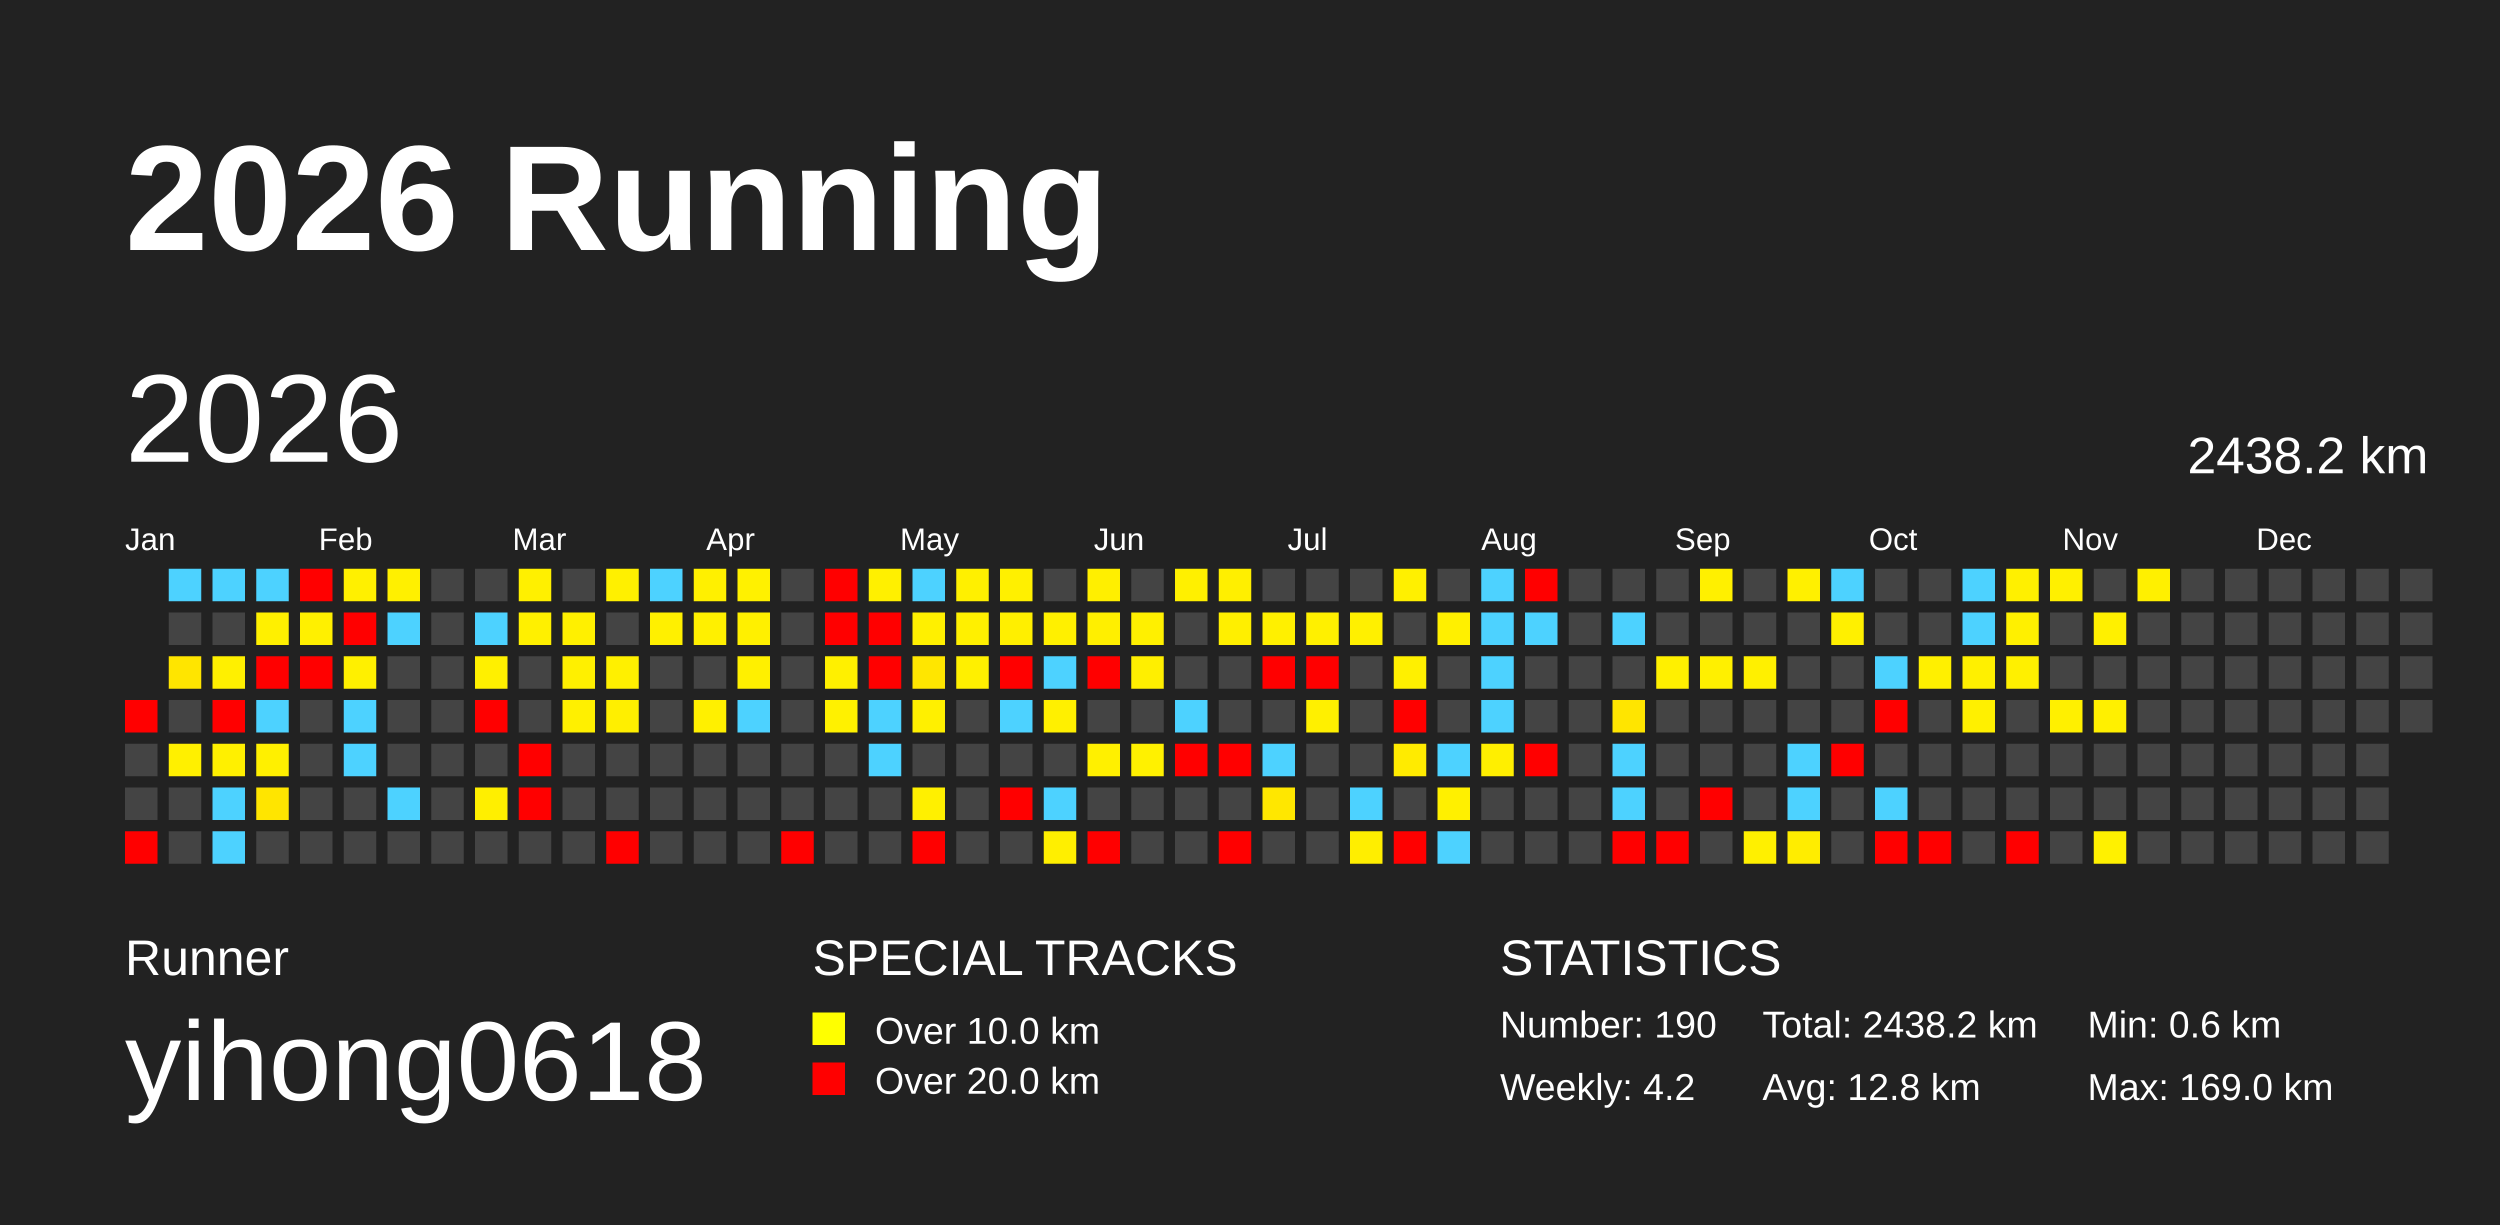
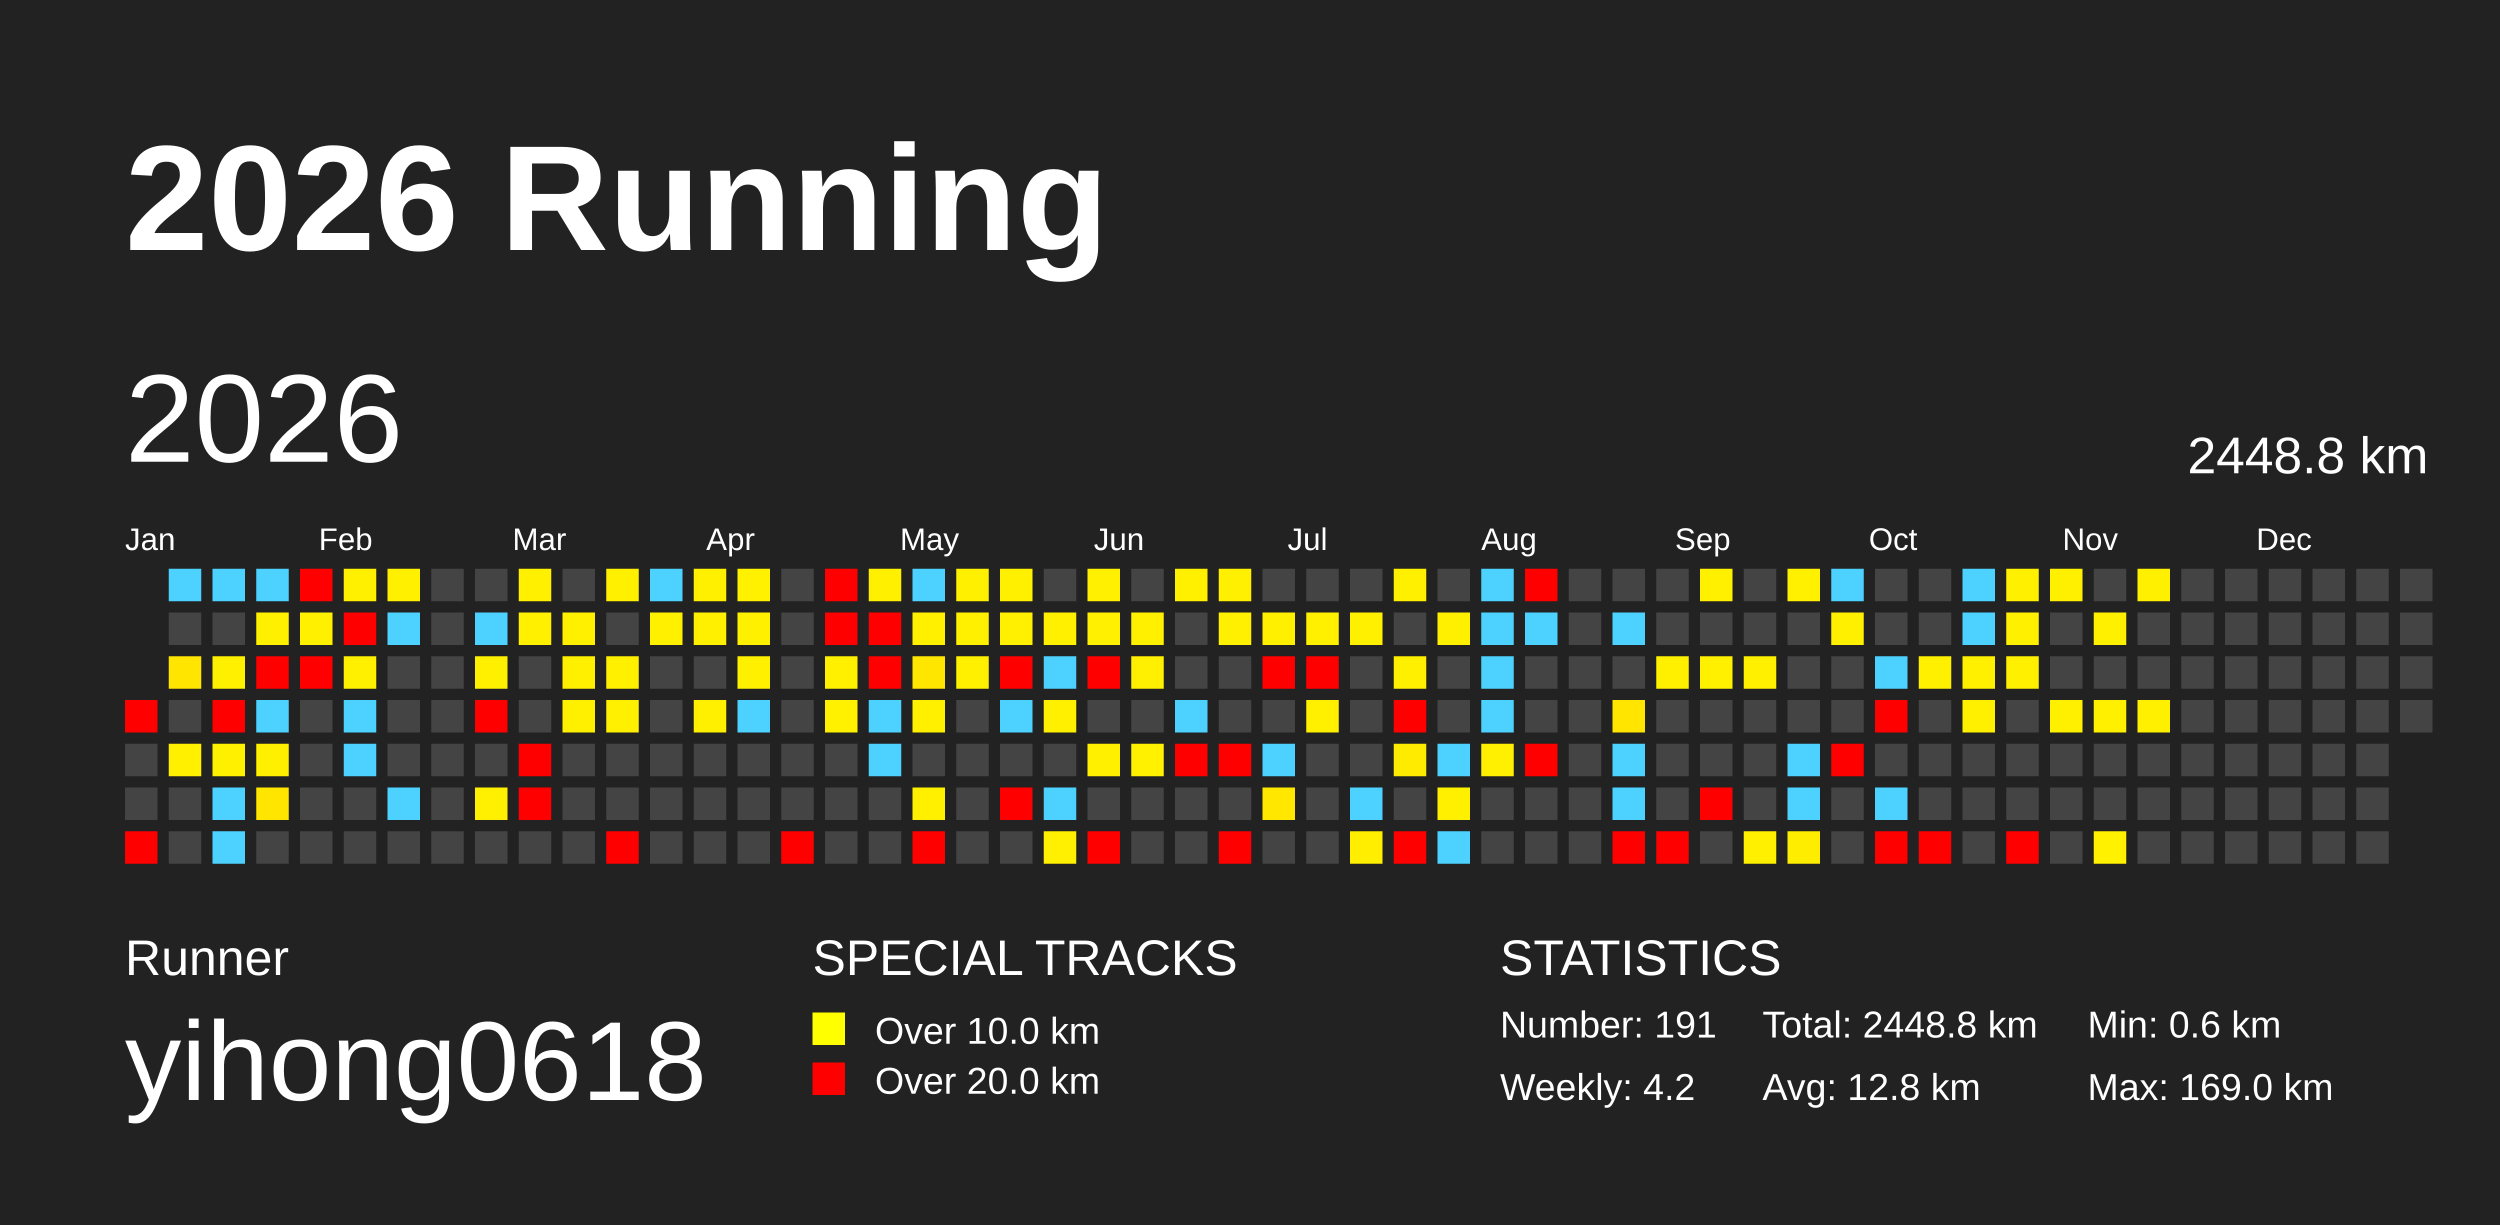
<svg xmlns="http://www.w3.org/2000/svg" baseProfile="full" height="98mm" version="1.1" viewBox="0,0,200,98" width="200mm">
  <defs />
  <rect fill="#222222" height="98" width="200" x="0" y="0" />
  <text fill="#FFFFFF" style="font-size:12px; font-family:Arial; font-weight:bold;" x="10" y="20">2026 Running</text>
  <text fill="#FFFFFF" style="font-size:4px; font-family:Arial" x="10" y="78">Runner</text>
  <text fill="#FFFFFF" style="font-size:9px; font-family:Arial" x="10" y="88">yihong0618</text>
  <text fill="#FFFFFF" style="font-size:4px; font-family:Arial" x="65" y="78">SPECIAL TRACKS</text>
  <rect fill="yellow" height="2.6" width="2.6" x="65" y="81" />
  <text fill="#FFFFFF" style="font-size:3px; font-family:Arial" x="70" y="83.5">Over 10.0 km</text>
  <rect fill="red" height="2.6" width="2.6" x="65" y="85" />
  <text fill="#FFFFFF" style="font-size:3px; font-family:Arial" x="70" y="87.5">Over 20.0 km</text>
  <text fill="#FFFFFF" style="font-size:4px; font-family:Arial" x="120" y="78">STATISTICS</text>
-   <text fill="#FFFFFF" style="font-size:3px; font-family:Arial" x="120" y="83">Number: 190</text>
+   <text fill="#FFFFFF" style="font-size:3px; font-family:Arial" x="120" y="83">Number: 191</text>
  <text fill="#FFFFFF" style="font-size:3px; font-family:Arial" x="120" y="88">Weekly: 4.2</text>
-   <text fill="#FFFFFF" style="font-size:3px; font-family:Arial" x="141" y="83">Total: 2438.2 km</text>
+   <text fill="#FFFFFF" style="font-size:3px; font-family:Arial" x="141" y="83">Total: 2448.8 km</text>
  <text fill="#FFFFFF" style="font-size:3px; font-family:Arial" x="141" y="88">Avg: 12.8 km</text>
  <text fill="#FFFFFF" style="font-size:3px; font-family:Arial" x="167" y="83">Min: 0.6 km</text>
  <text fill="#FFFFFF" style="font-size:3px; font-family:Arial" x="167" y="88">Max: 169.0 km</text>
  <text dominant-baseline="hanging" fill="#FFFFFF" style="font-size:10.0px; font-family:Arial;" x="10" y="30">2026</text>
-   <text dominant-baseline="hanging" fill="#FFFFFF" style="font-size:4.125px; font-family:Arial;" x="175" y="35">2438.2 km</text>
+   <text dominant-baseline="hanging" fill="#FFFFFF" style="font-size:4.125px; font-family:Arial;" x="175" y="35">2448.8 km</text>
  <text fill="#FFFFFF" style="font-size:2.5px; font-family:Arial" x="10.0" y="44">Jan</text>
  <text fill="#FFFFFF" style="font-size:2.5px; font-family:Arial" x="25.5" y="44">Feb</text>
  <text fill="#FFFFFF" style="font-size:2.5px; font-family:Arial" x="41.0" y="44">Mar</text>
  <text fill="#FFFFFF" style="font-size:2.5px; font-family:Arial" x="56.5" y="44">Apr</text>
  <text fill="#FFFFFF" style="font-size:2.5px; font-family:Arial" x="72.0" y="44">May</text>
  <text fill="#FFFFFF" style="font-size:2.5px; font-family:Arial" x="87.5" y="44">Jun</text>
  <text fill="#FFFFFF" style="font-size:2.5px; font-family:Arial" x="103.0" y="44">Jul</text>
  <text fill="#FFFFFF" style="font-size:2.5px; font-family:Arial" x="118.5" y="44">Aug</text>
  <text fill="#FFFFFF" style="font-size:2.5px; font-family:Arial" x="134.0" y="44">Sep</text>
  <text fill="#FFFFFF" style="font-size:2.5px; font-family:Arial" x="149.5" y="44">Oct</text>
  <text fill="#FFFFFF" style="font-size:2.5px; font-family:Arial" x="165.0" y="44">Nov</text>
  <text fill="#FFFFFF" style="font-size:2.5px; font-family:Arial" x="180.5" y="44">Dec</text>
  <rect fill="red" height="2.6" width="2.6" x="10.0" y="56.0" />
  <rect fill="#444444" height="2.6" width="2.6" x="10.0" y="59.5" />
  <rect fill="#444444" height="2.6" width="2.6" x="10.0" y="63.0" />
  <rect fill="red" height="2.6" width="2.6" x="10.0" y="66.5" />
  <rect fill="#4dd2ff" height="2.6" width="2.6" x="13.5" y="45.5" />
  <rect fill="#444444" height="2.6" width="2.6" x="13.5" y="49.0" />
  <rect fill="#ffe500" height="2.6" width="2.6" x="13.5" y="52.5" />
  <rect fill="#444444" height="2.6" width="2.6" x="13.5" y="56.0" />
  <rect fill="#fff000" height="2.6" width="2.6" x="13.5" y="59.5" />
  <rect fill="#444444" height="2.6" width="2.6" x="13.5" y="63.0" />
  <rect fill="#444444" height="2.6" width="2.6" x="13.5" y="66.5" />
  <rect fill="#4dd2ff" height="2.6" width="2.6" x="17.0" y="45.5" />
  <rect fill="#444444" height="2.6" width="2.6" x="17.0" y="49.0" />
  <rect fill="#fff000" height="2.6" width="2.6" x="17.0" y="52.5" />
  <rect fill="red" height="2.6" width="2.6" x="17.0" y="56.0" />
  <rect fill="#fff000" height="2.6" width="2.6" x="17.0" y="59.5" />
  <rect fill="#4dd2ff" height="2.6" width="2.6" x="17.0" y="63.0" />
  <rect fill="#4dd2ff" height="2.6" width="2.6" x="17.0" y="66.5" />
  <rect fill="#4dd2ff" height="2.6" width="2.6" x="20.5" y="45.5" />
  <rect fill="#fff000" height="2.6" width="2.6" x="20.5" y="49.0" />
  <rect fill="red" height="2.6" width="2.6" x="20.5" y="52.5" />
  <rect fill="#4dd2ff" height="2.6" width="2.6" x="20.5" y="56.0" />
  <rect fill="#fff000" height="2.6" width="2.6" x="20.5" y="59.5" />
  <rect fill="#ffe500" height="2.6" width="2.6" x="20.5" y="63.0" />
  <rect fill="#444444" height="2.6" width="2.6" x="20.5" y="66.5" />
  <rect fill="red" height="2.6" width="2.6" x="24.0" y="45.5" />
  <rect fill="#fff000" height="2.6" width="2.6" x="24.0" y="49.0" />
  <rect fill="red" height="2.6" width="2.6" x="24.0" y="52.5" />
  <rect fill="#444444" height="2.6" width="2.6" x="24.0" y="56.0" />
  <rect fill="#444444" height="2.6" width="2.6" x="24.0" y="59.5" />
  <rect fill="#444444" height="2.6" width="2.6" x="24.0" y="63.0" />
  <rect fill="#444444" height="2.6" width="2.6" x="24.0" y="66.5" />
  <rect fill="#fff000" height="2.6" width="2.6" x="27.5" y="45.5" />
  <rect fill="red" height="2.6" width="2.6" x="27.5" y="49.0" />
  <rect fill="#fff000" height="2.6" width="2.6" x="27.5" y="52.5" />
  <rect fill="#4dd2ff" height="2.6" width="2.6" x="27.5" y="56.0" />
  <rect fill="#4dd2ff" height="2.6" width="2.6" x="27.5" y="59.5" />
  <rect fill="#444444" height="2.6" width="2.6" x="27.5" y="63.0" />
  <rect fill="#444444" height="2.6" width="2.6" x="27.5" y="66.5" />
  <rect fill="#fff000" height="2.6" width="2.6" x="31.0" y="45.5" />
  <rect fill="#4dd2ff" height="2.6" width="2.6" x="31.0" y="49.0" />
  <rect fill="#444444" height="2.6" width="2.6" x="31.0" y="52.5" />
  <rect fill="#444444" height="2.6" width="2.6" x="31.0" y="56.0" />
  <rect fill="#444444" height="2.6" width="2.6" x="31.0" y="59.5" />
  <rect fill="#4dd2ff" height="2.6" width="2.6" x="31.0" y="63.0" />
  <rect fill="#444444" height="2.6" width="2.6" x="31.0" y="66.5" />
  <rect fill="#444444" height="2.6" width="2.6" x="34.5" y="45.5" />
  <rect fill="#444444" height="2.6" width="2.6" x="34.5" y="49.0" />
  <rect fill="#444444" height="2.6" width="2.6" x="34.5" y="52.5" />
  <rect fill="#444444" height="2.6" width="2.6" x="34.5" y="56.0" />
  <rect fill="#444444" height="2.6" width="2.6" x="34.5" y="59.5" />
  <rect fill="#444444" height="2.6" width="2.6" x="34.5" y="63.0" />
  <rect fill="#444444" height="2.6" width="2.6" x="34.5" y="66.5" />
  <rect fill="#444444" height="2.6" width="2.6" x="38.0" y="45.5" />
  <rect fill="#4dd2ff" height="2.6" width="2.6" x="38.0" y="49.0" />
  <rect fill="#fff000" height="2.6" width="2.6" x="38.0" y="52.5" />
  <rect fill="red" height="2.6" width="2.6" x="38.0" y="56.0" />
  <rect fill="#444444" height="2.6" width="2.6" x="38.0" y="59.5" />
  <rect fill="#ffef00" height="2.6" width="2.6" x="38.0" y="63.0" />
  <rect fill="#444444" height="2.6" width="2.6" x="38.0" y="66.5" />
  <rect fill="#fff000" height="2.6" width="2.6" x="41.5" y="45.5" />
  <rect fill="#fff000" height="2.6" width="2.6" x="41.5" y="49.0" />
  <rect fill="#444444" height="2.6" width="2.6" x="41.5" y="52.5" />
  <rect fill="#444444" height="2.6" width="2.6" x="41.5" y="56.0" />
  <rect fill="red" height="2.6" width="2.6" x="41.5" y="59.5" />
  <rect fill="red" height="2.6" width="2.6" x="41.5" y="63.0" />
  <rect fill="#444444" height="2.6" width="2.6" x="41.5" y="66.5" />
  <rect fill="#444444" height="2.6" width="2.6" x="45.0" y="45.5" />
  <rect fill="#fff000" height="2.6" width="2.6" x="45.0" y="49.0" />
  <rect fill="#fff000" height="2.6" width="2.6" x="45.0" y="52.5" />
  <rect fill="#fff000" height="2.6" width="2.6" x="45.0" y="56.0" />
  <rect fill="#444444" height="2.6" width="2.6" x="45.0" y="59.5" />
  <rect fill="#444444" height="2.6" width="2.6" x="45.0" y="63.0" />
  <rect fill="#444444" height="2.6" width="2.6" x="45.0" y="66.5" />
  <rect fill="#fff000" height="2.6" width="2.6" x="48.5" y="45.5" />
  <rect fill="#444444" height="2.6" width="2.6" x="48.5" y="49.0" />
  <rect fill="#fff000" height="2.6" width="2.6" x="48.5" y="52.5" />
  <rect fill="#ffef00" height="2.6" width="2.6" x="48.5" y="56.0" />
  <rect fill="#444444" height="2.6" width="2.6" x="48.5" y="59.5" />
  <rect fill="#444444" height="2.6" width="2.6" x="48.5" y="63.0" />
  <rect fill="red" height="2.6" width="2.6" x="48.5" y="66.5" />
  <rect fill="#4dd2ff" height="2.6" width="2.6" x="52.0" y="45.5" />
  <rect fill="#fff000" height="2.6" width="2.6" x="52.0" y="49.0" />
  <rect fill="#444444" height="2.6" width="2.6" x="52.0" y="52.5" />
  <rect fill="#444444" height="2.6" width="2.6" x="52.0" y="56.0" />
  <rect fill="#444444" height="2.6" width="2.6" x="52.0" y="59.5" />
  <rect fill="#444444" height="2.6" width="2.6" x="52.0" y="63.0" />
  <rect fill="#444444" height="2.6" width="2.6" x="52.0" y="66.5" />
  <rect fill="#fff000" height="2.6" width="2.6" x="55.5" y="45.5" />
  <rect fill="#fff000" height="2.6" width="2.6" x="55.5" y="49.0" />
  <rect fill="#444444" height="2.6" width="2.6" x="55.5" y="52.5" />
  <rect fill="#fff000" height="2.6" width="2.6" x="55.5" y="56.0" />
  <rect fill="#444444" height="2.6" width="2.6" x="55.5" y="59.5" />
  <rect fill="#444444" height="2.6" width="2.6" x="55.5" y="63.0" />
  <rect fill="#444444" height="2.6" width="2.6" x="55.5" y="66.5" />
  <rect fill="#fff100" height="2.6" width="2.6" x="59.0" y="45.5" />
  <rect fill="#fff000" height="2.6" width="2.6" x="59.0" y="49.0" />
  <rect fill="#fff000" height="2.6" width="2.6" x="59.0" y="52.5" />
  <rect fill="#4dd2ff" height="2.6" width="2.6" x="59.0" y="56.0" />
  <rect fill="#444444" height="2.6" width="2.6" x="59.0" y="59.5" />
  <rect fill="#444444" height="2.6" width="2.6" x="59.0" y="63.0" />
  <rect fill="#444444" height="2.6" width="2.6" x="59.0" y="66.5" />
  <rect fill="#444444" height="2.6" width="2.6" x="62.5" y="45.5" />
  <rect fill="#444444" height="2.6" width="2.6" x="62.5" y="49.0" />
  <rect fill="#444444" height="2.6" width="2.6" x="62.5" y="52.5" />
  <rect fill="#444444" height="2.6" width="2.6" x="62.5" y="56.0" />
  <rect fill="#444444" height="2.6" width="2.6" x="62.5" y="59.5" />
  <rect fill="#444444" height="2.6" width="2.6" x="62.5" y="63.0" />
  <rect fill="red" height="2.6" width="2.6" x="62.5" y="66.5" />
  <rect fill="red" height="2.6" width="2.6" x="66.0" y="45.5" />
  <rect fill="red" height="2.6" width="2.6" x="66.0" y="49.0" />
  <rect fill="#fff000" height="2.6" width="2.6" x="66.0" y="52.5" />
  <rect fill="#fff100" height="2.6" width="2.6" x="66.0" y="56.0" />
  <rect fill="#444444" height="2.6" width="2.6" x="66.0" y="59.5" />
  <rect fill="#444444" height="2.6" width="2.6" x="66.0" y="63.0" />
  <rect fill="#444444" height="2.6" width="2.6" x="66.0" y="66.5" />
  <rect fill="#fff000" height="2.6" width="2.6" x="69.5" y="45.5" />
  <rect fill="red" height="2.6" width="2.6" x="69.5" y="49.0" />
  <rect fill="red" height="2.6" width="2.6" x="69.5" y="52.5" />
  <rect fill="#4dd2ff" height="2.6" width="2.6" x="69.5" y="56.0" />
  <rect fill="#4dd2ff" height="2.6" width="2.6" x="69.5" y="59.5" />
  <rect fill="#444444" height="2.6" width="2.6" x="69.5" y="63.0" />
  <rect fill="#444444" height="2.6" width="2.6" x="69.5" y="66.5" />
  <rect fill="#4dd2ff" height="2.6" width="2.6" x="73.0" y="45.5" />
  <rect fill="#fff000" height="2.6" width="2.6" x="73.0" y="49.0" />
  <rect fill="#ffe600" height="2.6" width="2.6" x="73.0" y="52.5" />
  <rect fill="#fff000" height="2.6" width="2.6" x="73.0" y="56.0" />
  <rect fill="#444444" height="2.6" width="2.6" x="73.0" y="59.5" />
  <rect fill="#fff000" height="2.6" width="2.6" x="73.0" y="63.0" />
  <rect fill="red" height="2.6" width="2.6" x="73.0" y="66.5" />
  <rect fill="#fff000" height="2.6" width="2.6" x="76.5" y="45.5" />
  <rect fill="#fff000" height="2.6" width="2.6" x="76.5" y="49.0" />
  <rect fill="#fff000" height="2.6" width="2.6" x="76.5" y="52.5" />
  <rect fill="#444444" height="2.6" width="2.6" x="76.5" y="56.0" />
  <rect fill="#444444" height="2.6" width="2.6" x="76.5" y="59.5" />
  <rect fill="#444444" height="2.6" width="2.6" x="76.5" y="63.0" />
  <rect fill="#444444" height="2.6" width="2.6" x="76.5" y="66.5" />
  <rect fill="#fff000" height="2.6" width="2.6" x="80.0" y="45.5" />
  <rect fill="#ffef00" height="2.6" width="2.6" x="80.0" y="49.0" />
  <rect fill="red" height="2.6" width="2.6" x="80.0" y="52.5" />
  <rect fill="#4dd2ff" height="2.6" width="2.6" x="80.0" y="56.0" />
  <rect fill="#444444" height="2.6" width="2.6" x="80.0" y="59.5" />
  <rect fill="red" height="2.6" width="2.6" x="80.0" y="63.0" />
  <rect fill="#444444" height="2.6" width="2.6" x="80.0" y="66.5" />
  <rect fill="#444444" height="2.6" width="2.6" x="83.5" y="45.5" />
  <rect fill="#fff000" height="2.6" width="2.6" x="83.5" y="49.0" />
  <rect fill="#4dd2ff" height="2.6" width="2.6" x="83.5" y="52.5" />
  <rect fill="#fff000" height="2.6" width="2.6" x="83.5" y="56.0" />
  <rect fill="#444444" height="2.6" width="2.6" x="83.5" y="59.5" />
  <rect fill="#4dd2ff" height="2.6" width="2.6" x="83.5" y="63.0" />
  <rect fill="#ffef00" height="2.6" width="2.6" x="83.5" y="66.5" />
  <rect fill="#ffef00" height="2.6" width="2.6" x="87.0" y="45.5" />
  <rect fill="#ffef00" height="2.6" width="2.6" x="87.0" y="49.0" />
  <rect fill="red" height="2.6" width="2.6" x="87.0" y="52.5" />
  <rect fill="#444444" height="2.6" width="2.6" x="87.0" y="56.0" />
  <rect fill="#fff000" height="2.6" width="2.6" x="87.0" y="59.5" />
  <rect fill="#444444" height="2.6" width="2.6" x="87.0" y="63.0" />
  <rect fill="red" height="2.6" width="2.6" x="87.0" y="66.5" />
  <rect fill="#444444" height="2.6" width="2.6" x="90.5" y="45.5" />
  <rect fill="#fff000" height="2.6" width="2.6" x="90.5" y="49.0" />
  <rect fill="#ffef00" height="2.6" width="2.6" x="90.5" y="52.5" />
  <rect fill="#444444" height="2.6" width="2.6" x="90.5" y="56.0" />
  <rect fill="#fff100" height="2.6" width="2.6" x="90.5" y="59.5" />
  <rect fill="#444444" height="2.6" width="2.6" x="90.5" y="63.0" />
  <rect fill="#444444" height="2.6" width="2.6" x="90.5" y="66.5" />
  <rect fill="#fff000" height="2.6" width="2.6" x="94.0" y="45.5" />
  <rect fill="#444444" height="2.6" width="2.6" x="94.0" y="49.0" />
  <rect fill="#444444" height="2.6" width="2.6" x="94.0" y="52.5" />
  <rect fill="#4dd2ff" height="2.6" width="2.6" x="94.0" y="56.0" />
  <rect fill="red" height="2.6" width="2.6" x="94.0" y="59.5" />
  <rect fill="#444444" height="2.6" width="2.6" x="94.0" y="63.0" />
  <rect fill="#444444" height="2.6" width="2.6" x="94.0" y="66.5" />
  <rect fill="#ffef00" height="2.6" width="2.6" x="97.5" y="45.5" />
  <rect fill="#ffef00" height="2.6" width="2.6" x="97.5" y="49.0" />
  <rect fill="#444444" height="2.6" width="2.6" x="97.5" y="52.5" />
  <rect fill="#444444" height="2.6" width="2.6" x="97.5" y="56.0" />
  <rect fill="red" height="2.6" width="2.6" x="97.5" y="59.5" />
  <rect fill="#444444" height="2.6" width="2.6" x="97.5" y="63.0" />
  <rect fill="red" height="2.6" width="2.6" x="97.5" y="66.5" />
  <rect fill="#444444" height="2.6" width="2.6" x="101.0" y="45.5" />
  <rect fill="#fff000" height="2.6" width="2.6" x="101.0" y="49.0" />
  <rect fill="red" height="2.6" width="2.6" x="101.0" y="52.5" />
  <rect fill="#444444" height="2.6" width="2.6" x="101.0" y="56.0" />
  <rect fill="#4dd2ff" height="2.6" width="2.6" x="101.0" y="59.5" />
  <rect fill="#ffe700" height="2.6" width="2.6" x="101.0" y="63.0" />
  <rect fill="#444444" height="2.6" width="2.6" x="101.0" y="66.5" />
  <rect fill="#444444" height="2.6" width="2.6" x="104.5" y="45.5" />
  <rect fill="#fff000" height="2.6" width="2.6" x="104.5" y="49.0" />
  <rect fill="red" height="2.6" width="2.6" x="104.5" y="52.5" />
  <rect fill="#fff000" height="2.6" width="2.6" x="104.5" y="56.0" />
  <rect fill="#444444" height="2.6" width="2.6" x="104.5" y="59.5" />
  <rect fill="#444444" height="2.6" width="2.6" x="104.5" y="63.0" />
  <rect fill="#444444" height="2.6" width="2.6" x="104.5" y="66.5" />
  <rect fill="#444444" height="2.6" width="2.6" x="108.0" y="45.5" />
  <rect fill="#fff000" height="2.6" width="2.6" x="108.0" y="49.0" />
  <rect fill="#444444" height="2.6" width="2.6" x="108.0" y="52.5" />
  <rect fill="#444444" height="2.6" width="2.6" x="108.0" y="56.0" />
  <rect fill="#444444" height="2.6" width="2.6" x="108.0" y="59.5" />
  <rect fill="#4dd2ff" height="2.6" width="2.6" x="108.0" y="63.0" />
  <rect fill="#ffee00" height="2.6" width="2.6" x="108.0" y="66.5" />
  <rect fill="#fff000" height="2.6" width="2.6" x="111.5" y="45.5" />
  <rect fill="#444444" height="2.6" width="2.6" x="111.5" y="49.0" />
  <rect fill="#fff000" height="2.6" width="2.6" x="111.5" y="52.5" />
  <rect fill="red" height="2.6" width="2.6" x="111.5" y="56.0" />
  <rect fill="#ffeb00" height="2.6" width="2.6" x="111.5" y="59.5" />
  <rect fill="#444444" height="2.6" width="2.6" x="111.5" y="63.0" />
  <rect fill="red" height="2.6" width="2.6" x="111.5" y="66.5" />
  <rect fill="#444444" height="2.6" width="2.6" x="115.0" y="45.5" />
  <rect fill="#fff000" height="2.6" width="2.6" x="115.0" y="49.0" />
  <rect fill="#444444" height="2.6" width="2.6" x="115.0" y="52.5" />
  <rect fill="#444444" height="2.6" width="2.6" x="115.0" y="56.0" />
  <rect fill="#4dd2ff" height="2.6" width="2.6" x="115.0" y="59.5" />
  <rect fill="#fff000" height="2.6" width="2.6" x="115.0" y="63.0" />
  <rect fill="#4dd2ff" height="2.6" width="2.6" x="115.0" y="66.5" />
  <rect fill="#4dd2ff" height="2.6" width="2.6" x="118.5" y="45.5" />
  <rect fill="#4dd2ff" height="2.6" width="2.6" x="118.5" y="49.0" />
  <rect fill="#4dd2ff" height="2.6" width="2.6" x="118.5" y="52.5" />
  <rect fill="#4dd2ff" height="2.6" width="2.6" x="118.5" y="56.0" />
  <rect fill="#ffef00" height="2.6" width="2.6" x="118.5" y="59.5" />
  <rect fill="#444444" height="2.6" width="2.6" x="118.5" y="63.0" />
  <rect fill="#444444" height="2.6" width="2.6" x="118.5" y="66.5" />
  <rect fill="red" height="2.6" width="2.6" x="122.0" y="45.5" />
  <rect fill="#4dd2ff" height="2.6" width="2.6" x="122.0" y="49.0" />
  <rect fill="#444444" height="2.6" width="2.6" x="122.0" y="52.5" />
  <rect fill="#444444" height="2.6" width="2.6" x="122.0" y="56.0" />
  <rect fill="red" height="2.6" width="2.6" x="122.0" y="59.5" />
  <rect fill="#444444" height="2.6" width="2.6" x="122.0" y="63.0" />
  <rect fill="#444444" height="2.6" width="2.6" x="122.0" y="66.5" />
  <rect fill="#444444" height="2.6" width="2.6" x="125.5" y="45.5" />
  <rect fill="#444444" height="2.6" width="2.6" x="125.5" y="49.0" />
  <rect fill="#444444" height="2.6" width="2.6" x="125.5" y="52.5" />
  <rect fill="#444444" height="2.6" width="2.6" x="125.5" y="56.0" />
  <rect fill="#444444" height="2.6" width="2.6" x="125.5" y="59.5" />
  <rect fill="#444444" height="2.6" width="2.6" x="125.5" y="63.0" />
  <rect fill="#444444" height="2.6" width="2.6" x="125.5" y="66.5" />
  <rect fill="#444444" height="2.6" width="2.6" x="129.0" y="45.5" />
  <rect fill="#4dd2ff" height="2.6" width="2.6" x="129.0" y="49.0" />
  <rect fill="#444444" height="2.6" width="2.6" x="129.0" y="52.5" />
  <rect fill="#ffe500" height="2.6" width="2.6" x="129.0" y="56.0" />
  <rect fill="#4dd2ff" height="2.6" width="2.6" x="129.0" y="59.5" />
  <rect fill="#4dd2ff" height="2.6" width="2.6" x="129.0" y="63.0" />
  <rect fill="red" height="2.6" width="2.6" x="129.0" y="66.5" />
  <rect fill="#444444" height="2.6" width="2.6" x="132.5" y="45.5" />
  <rect fill="#444444" height="2.6" width="2.6" x="132.5" y="49.0" />
  <rect fill="#fff000" height="2.6" width="2.6" x="132.5" y="52.5" />
  <rect fill="#444444" height="2.6" width="2.6" x="132.5" y="56.0" />
  <rect fill="#444444" height="2.6" width="2.6" x="132.5" y="59.5" />
  <rect fill="#444444" height="2.6" width="2.6" x="132.5" y="63.0" />
  <rect fill="red" height="2.6" width="2.6" x="132.5" y="66.5" />
  <rect fill="#fff000" height="2.6" width="2.6" x="136.0" y="45.5" />
  <rect fill="#444444" height="2.6" width="2.6" x="136.0" y="49.0" />
  <rect fill="#fff000" height="2.6" width="2.6" x="136.0" y="52.5" />
  <rect fill="#444444" height="2.6" width="2.6" x="136.0" y="56.0" />
  <rect fill="#444444" height="2.6" width="2.6" x="136.0" y="59.5" />
  <rect fill="red" height="2.6" width="2.6" x="136.0" y="63.0" />
  <rect fill="#444444" height="2.6" width="2.6" x="136.0" y="66.5" />
  <rect fill="#444444" height="2.6" width="2.6" x="139.5" y="45.5" />
  <rect fill="#444444" height="2.6" width="2.6" x="139.5" y="49.0" />
  <rect fill="#fff000" height="2.6" width="2.6" x="139.5" y="52.5" />
  <rect fill="#444444" height="2.6" width="2.6" x="139.5" y="56.0" />
  <rect fill="#444444" height="2.6" width="2.6" x="139.5" y="59.5" />
  <rect fill="#444444" height="2.6" width="2.6" x="139.5" y="63.0" />
  <rect fill="#fff000" height="2.6" width="2.6" x="139.5" y="66.5" />
  <rect fill="#fff000" height="2.6" width="2.6" x="143.0" y="45.5" />
  <rect fill="#444444" height="2.6" width="2.6" x="143.0" y="49.0" />
  <rect fill="#444444" height="2.6" width="2.6" x="143.0" y="52.5" />
  <rect fill="#444444" height="2.6" width="2.6" x="143.0" y="56.0" />
  <rect fill="#4dd2ff" height="2.6" width="2.6" x="143.0" y="59.5" />
  <rect fill="#4dd2ff" height="2.6" width="2.6" x="143.0" y="63.0" />
  <rect fill="#ffed00" height="2.6" width="2.6" x="143.0" y="66.5" />
  <rect fill="#4dd2ff" height="2.6" width="2.6" x="146.5" y="45.5" />
  <rect fill="#fff000" height="2.6" width="2.6" x="146.5" y="49.0" />
  <rect fill="#444444" height="2.6" width="2.6" x="146.5" y="52.5" />
  <rect fill="#444444" height="2.6" width="2.6" x="146.5" y="56.0" />
  <rect fill="red" height="2.6" width="2.6" x="146.5" y="59.5" />
  <rect fill="#444444" height="2.6" width="2.6" x="146.5" y="63.0" />
  <rect fill="#444444" height="2.6" width="2.6" x="146.5" y="66.5" />
  <rect fill="#444444" height="2.6" width="2.6" x="150.0" y="45.5" />
  <rect fill="#444444" height="2.6" width="2.6" x="150.0" y="49.0" />
  <rect fill="#4dd2ff" height="2.6" width="2.6" x="150.0" y="52.5" />
  <rect fill="red" height="2.6" width="2.6" x="150.0" y="56.0" />
  <rect fill="#444444" height="2.6" width="2.6" x="150.0" y="59.5" />
  <rect fill="#4dd2ff" height="2.6" width="2.6" x="150.0" y="63.0" />
  <rect fill="red" height="2.6" width="2.6" x="150.0" y="66.5" />
  <rect fill="#444444" height="2.6" width="2.6" x="153.5" y="45.5" />
  <rect fill="#444444" height="2.6" width="2.6" x="153.5" y="49.0" />
  <rect fill="#fff000" height="2.6" width="2.6" x="153.5" y="52.5" />
  <rect fill="#444444" height="2.6" width="2.6" x="153.5" y="56.0" />
  <rect fill="#444444" height="2.6" width="2.6" x="153.5" y="59.5" />
  <rect fill="#444444" height="2.6" width="2.6" x="153.5" y="63.0" />
  <rect fill="red" height="2.6" width="2.6" x="153.5" y="66.5" />
  <rect fill="#4dd2ff" height="2.6" width="2.6" x="157.0" y="45.5" />
  <rect fill="#4dd2ff" height="2.6" width="2.6" x="157.0" y="49.0" />
  <rect fill="#fff000" height="2.6" width="2.6" x="157.0" y="52.5" />
  <rect fill="#fff000" height="2.6" width="2.6" x="157.0" y="56.0" />
  <rect fill="#444444" height="2.6" width="2.6" x="157.0" y="59.5" />
  <rect fill="#444444" height="2.6" width="2.6" x="157.0" y="63.0" />
  <rect fill="#444444" height="2.6" width="2.6" x="157.0" y="66.5" />
  <rect fill="#fff000" height="2.6" width="2.6" x="160.5" y="45.5" />
  <rect fill="#fff000" height="2.6" width="2.6" x="160.5" y="49.0" />
  <rect fill="#fff000" height="2.6" width="2.6" x="160.5" y="52.5" />
  <rect fill="#444444" height="2.6" width="2.6" x="160.5" y="56.0" />
  <rect fill="#444444" height="2.6" width="2.6" x="160.5" y="59.5" />
  <rect fill="#444444" height="2.6" width="2.6" x="160.5" y="63.0" />
  <rect fill="red" height="2.6" width="2.6" x="160.5" y="66.5" />
  <rect fill="#fff000" height="2.6" width="2.6" x="164.0" y="45.5" />
  <rect fill="#444444" height="2.6" width="2.6" x="164.0" y="49.0" />
  <rect fill="#444444" height="2.6" width="2.6" x="164.0" y="52.5" />
  <rect fill="#fff000" height="2.6" width="2.6" x="164.0" y="56.0" />
  <rect fill="#444444" height="2.6" width="2.6" x="164.0" y="59.5" />
  <rect fill="#444444" height="2.6" width="2.6" x="164.0" y="63.0" />
  <rect fill="#444444" height="2.6" width="2.6" x="164.0" y="66.5" />
  <rect fill="#444444" height="2.6" width="2.6" x="167.5" y="45.5" />
  <rect fill="#fff000" height="2.6" width="2.6" x="167.5" y="49.0" />
  <rect fill="#444444" height="2.6" width="2.6" x="167.5" y="52.5" />
  <rect fill="#fff000" height="2.6" width="2.6" x="167.5" y="56.0" />
  <rect fill="#444444" height="2.6" width="2.6" x="167.5" y="59.5" />
  <rect fill="#444444" height="2.6" width="2.6" x="167.5" y="63.0" />
  <rect fill="#fff100" height="2.6" width="2.6" x="167.5" y="66.5" />
  <rect fill="#fff000" height="2.6" width="2.6" x="171.0" y="45.5" />
  <rect fill="#444444" height="2.6" width="2.6" x="171.0" y="49.0" />
  <rect fill="#444444" height="2.6" width="2.6" x="171.0" y="52.5" />
-   <rect fill="#444444" height="2.6" width="2.6" x="171.0" y="56.0" />
+   <rect fill="#fff000" height="2.6" width="2.6" x="171.0" y="56.0" />
  <rect fill="#444444" height="2.6" width="2.6" x="171.0" y="59.5" />
  <rect fill="#444444" height="2.6" width="2.6" x="171.0" y="63.0" />
  <rect fill="#444444" height="2.6" width="2.6" x="171.0" y="66.5" />
  <rect fill="#444444" height="2.6" width="2.6" x="174.5" y="45.5" />
  <rect fill="#444444" height="2.6" width="2.6" x="174.5" y="49.0" />
  <rect fill="#444444" height="2.6" width="2.6" x="174.5" y="52.5" />
  <rect fill="#444444" height="2.6" width="2.6" x="174.5" y="56.0" />
  <rect fill="#444444" height="2.6" width="2.6" x="174.5" y="59.5" />
  <rect fill="#444444" height="2.6" width="2.6" x="174.5" y="63.0" />
  <rect fill="#444444" height="2.6" width="2.6" x="174.5" y="66.5" />
  <rect fill="#444444" height="2.6" width="2.6" x="178.0" y="45.5" />
  <rect fill="#444444" height="2.6" width="2.6" x="178.0" y="49.0" />
  <rect fill="#444444" height="2.6" width="2.6" x="178.0" y="52.5" />
  <rect fill="#444444" height="2.6" width="2.6" x="178.0" y="56.0" />
  <rect fill="#444444" height="2.6" width="2.6" x="178.0" y="59.5" />
  <rect fill="#444444" height="2.6" width="2.6" x="178.0" y="63.0" />
  <rect fill="#444444" height="2.6" width="2.6" x="178.0" y="66.5" />
  <rect fill="#444444" height="2.6" width="2.6" x="181.5" y="45.5" />
  <rect fill="#444444" height="2.6" width="2.6" x="181.5" y="49.0" />
  <rect fill="#444444" height="2.6" width="2.6" x="181.5" y="52.5" />
  <rect fill="#444444" height="2.6" width="2.6" x="181.5" y="56.0" />
  <rect fill="#444444" height="2.6" width="2.6" x="181.5" y="59.5" />
  <rect fill="#444444" height="2.6" width="2.6" x="181.5" y="63.0" />
  <rect fill="#444444" height="2.6" width="2.6" x="181.5" y="66.5" />
  <rect fill="#444444" height="2.6" width="2.6" x="185.0" y="45.5" />
  <rect fill="#444444" height="2.6" width="2.6" x="185.0" y="49.0" />
  <rect fill="#444444" height="2.6" width="2.6" x="185.0" y="52.5" />
  <rect fill="#444444" height="2.6" width="2.6" x="185.0" y="56.0" />
  <rect fill="#444444" height="2.6" width="2.6" x="185.0" y="59.5" />
  <rect fill="#444444" height="2.6" width="2.6" x="185.0" y="63.0" />
  <rect fill="#444444" height="2.6" width="2.6" x="185.0" y="66.5" />
  <rect fill="#444444" height="2.6" width="2.6" x="188.5" y="45.5" />
  <rect fill="#444444" height="2.6" width="2.6" x="188.5" y="49.0" />
  <rect fill="#444444" height="2.6" width="2.6" x="188.5" y="52.5" />
  <rect fill="#444444" height="2.6" width="2.6" x="188.5" y="56.0" />
  <rect fill="#444444" height="2.6" width="2.6" x="188.5" y="59.5" />
  <rect fill="#444444" height="2.6" width="2.6" x="188.5" y="63.0" />
  <rect fill="#444444" height="2.6" width="2.6" x="188.5" y="66.5" />
  <rect fill="#444444" height="2.6" width="2.6" x="192.0" y="45.5" />
  <rect fill="#444444" height="2.6" width="2.6" x="192.0" y="49.0" />
  <rect fill="#444444" height="2.6" width="2.6" x="192.0" y="52.5" />
  <rect fill="#444444" height="2.6" width="2.6" x="192.0" y="56.0" />
</svg>
